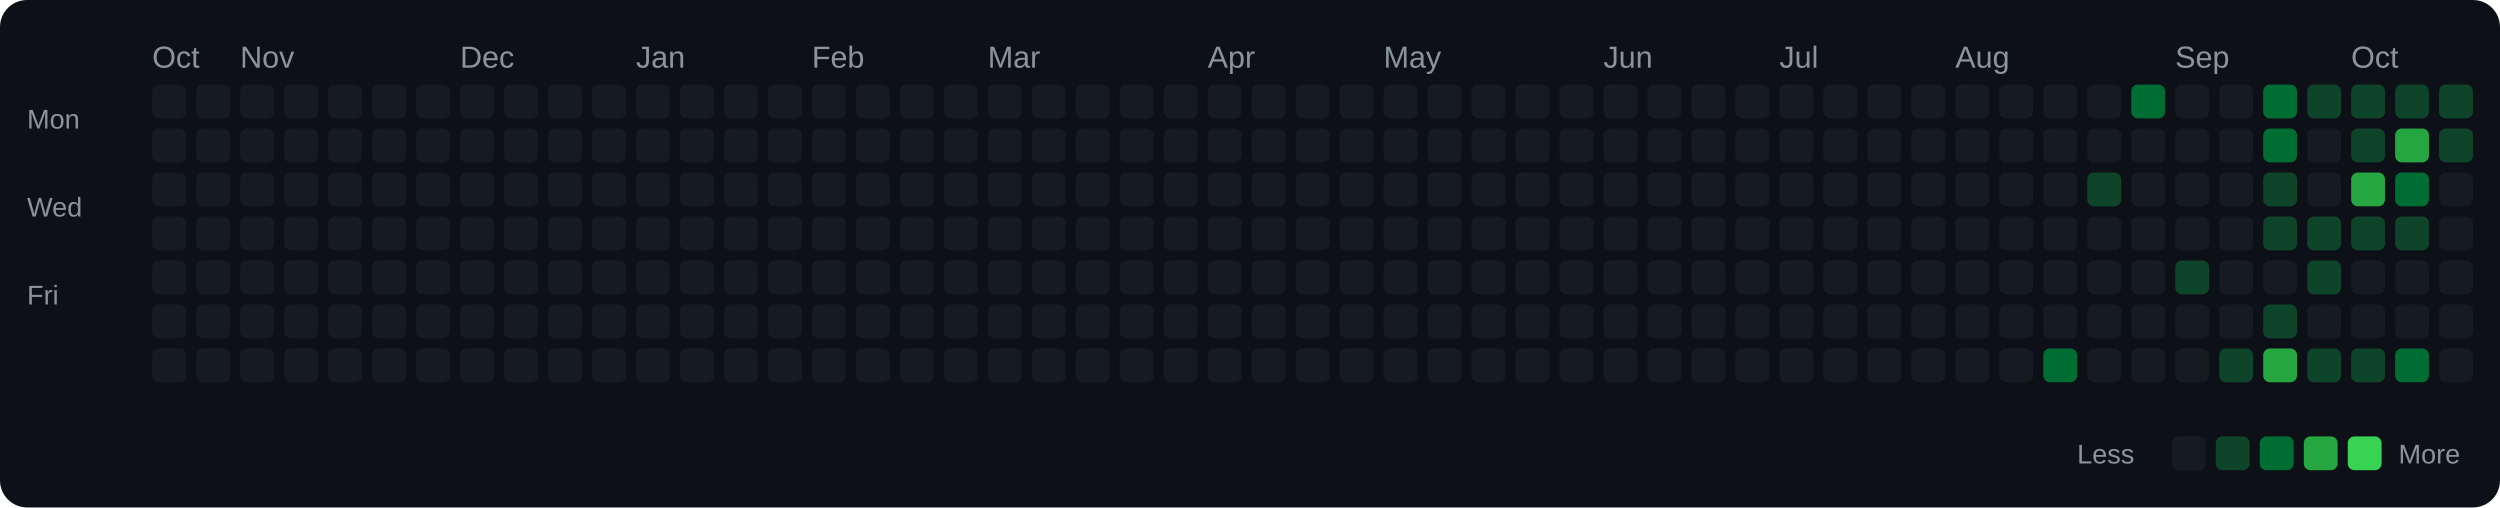
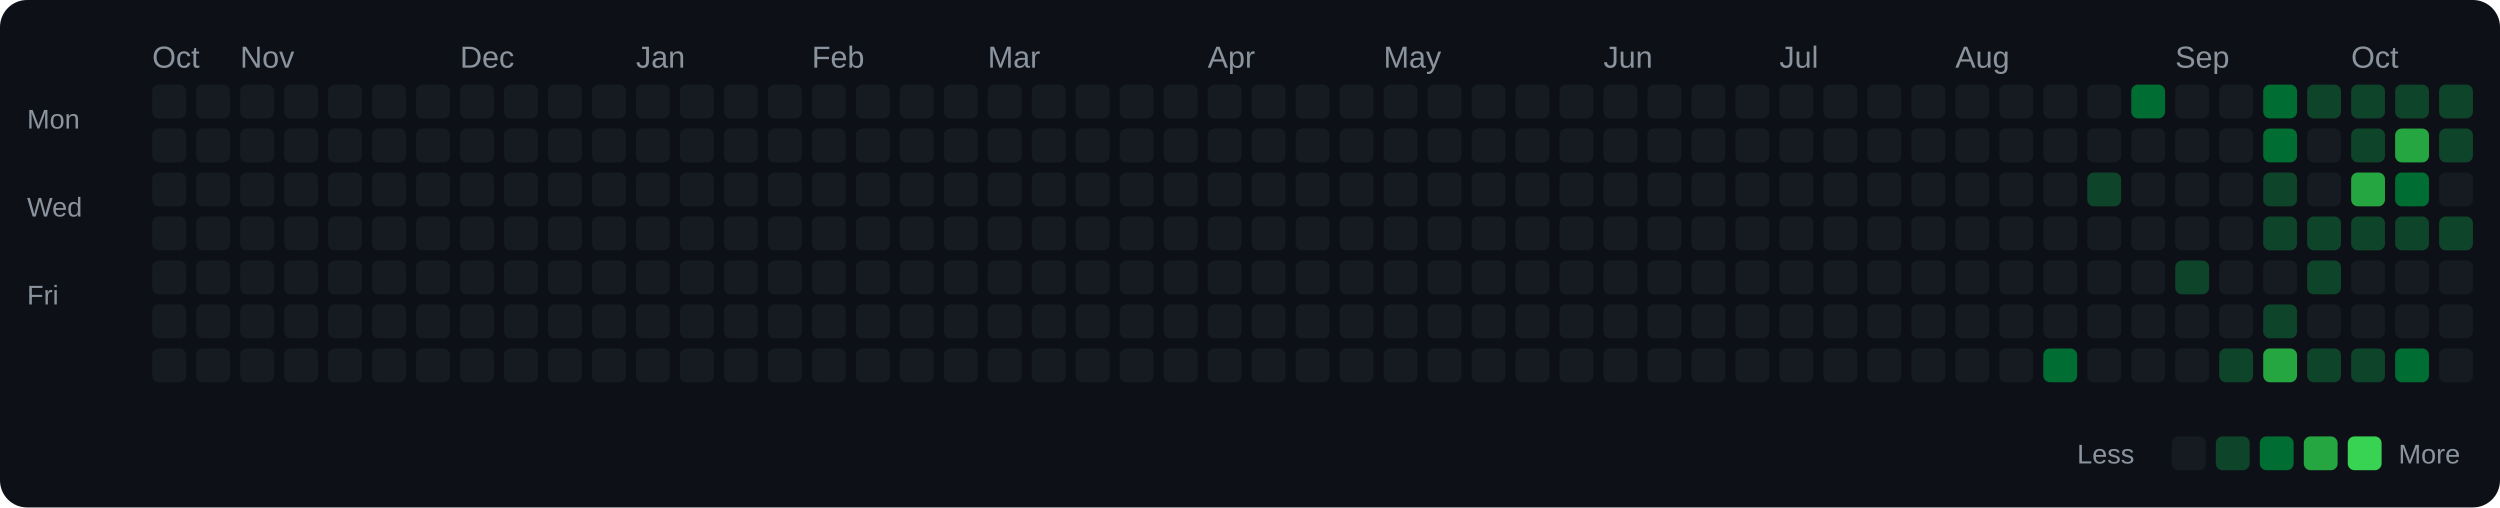
<svg xmlns="http://www.w3.org/2000/svg" width="739" height="150" viewBox="0 0 739 150" role="img" aria-labelledby="title description">
  <rect width="100%" height="100%" fill="#0d1117" rx="8" />
  <text x="45" y="20" fill="#8b949e" font-family="Arial, sans-serif" font-size="9"> Oct </text>
  <text x="71" y="20" fill="#8b949e" font-family="Arial, sans-serif" font-size="9"> Nov </text>
  <text x="136" y="20" fill="#8b949e" font-family="Arial, sans-serif" font-size="9"> Dec </text>
  <text x="188" y="20" fill="#8b949e" font-family="Arial, sans-serif" font-size="9"> Jan </text>
  <text x="240" y="20" fill="#8b949e" font-family="Arial, sans-serif" font-size="9"> Feb </text>
  <text x="292" y="20" fill="#8b949e" font-family="Arial, sans-serif" font-size="9"> Mar </text>
  <text x="357" y="20" fill="#8b949e" font-family="Arial, sans-serif" font-size="9"> Apr </text>
  <text x="409" y="20" fill="#8b949e" font-family="Arial, sans-serif" font-size="9"> May </text>
  <text x="474" y="20" fill="#8b949e" font-family="Arial, sans-serif" font-size="9"> Jun </text>
  <text x="526" y="20" fill="#8b949e" font-family="Arial, sans-serif" font-size="9"> Jul </text>
  <text x="578" y="20" fill="#8b949e" font-family="Arial, sans-serif" font-size="9"> Aug </text>
  <text x="643" y="20" fill="#8b949e" font-family="Arial, sans-serif" font-size="9"> Sep </text>
  <text x="695" y="20" fill="#8b949e" font-family="Arial, sans-serif" font-size="9"> Oct </text>
  <rect x="45" y="25" width="10" height="10" rx="2" fill="#161b22"> </rect>
  <rect x="45" y="38" width="10" height="10" rx="2" fill="#161b22"> </rect>
  <rect x="45" y="51" width="10" height="10" rx="2" fill="#161b22"> </rect>
  <rect x="45" y="64" width="10" height="10" rx="2" fill="#161b22"> </rect>
  <rect x="45" y="77" width="10" height="10" rx="2" fill="#161b22"> </rect>
  <rect x="45" y="90" width="10" height="10" rx="2" fill="#161b22"> </rect>
  <rect x="45" y="103" width="10" height="10" rx="2" fill="#161b22"> </rect>
  <rect x="58" y="25" width="10" height="10" rx="2" fill="#161b22"> </rect>
  <rect x="58" y="38" width="10" height="10" rx="2" fill="#161b22"> </rect>
  <rect x="58" y="51" width="10" height="10" rx="2" fill="#161b22"> </rect>
  <rect x="58" y="64" width="10" height="10" rx="2" fill="#161b22"> </rect>
  <rect x="58" y="77" width="10" height="10" rx="2" fill="#161b22"> </rect>
  <rect x="58" y="90" width="10" height="10" rx="2" fill="#161b22"> </rect>
  <rect x="58" y="103" width="10" height="10" rx="2" fill="#161b22"> </rect>
  <rect x="71" y="25" width="10" height="10" rx="2" fill="#161b22"> </rect>
  <rect x="71" y="38" width="10" height="10" rx="2" fill="#161b22"> </rect>
  <rect x="71" y="51" width="10" height="10" rx="2" fill="#161b22"> </rect>
  <rect x="71" y="64" width="10" height="10" rx="2" fill="#161b22"> </rect>
  <rect x="71" y="77" width="10" height="10" rx="2" fill="#161b22"> </rect>
  <rect x="71" y="90" width="10" height="10" rx="2" fill="#161b22"> </rect>
  <rect x="71" y="103" width="10" height="10" rx="2" fill="#161b22"> </rect>
  <rect x="84" y="25" width="10" height="10" rx="2" fill="#161b22"> </rect>
  <rect x="84" y="38" width="10" height="10" rx="2" fill="#161b22"> </rect>
  <rect x="84" y="51" width="10" height="10" rx="2" fill="#161b22"> </rect>
  <rect x="84" y="64" width="10" height="10" rx="2" fill="#161b22"> </rect>
  <rect x="84" y="77" width="10" height="10" rx="2" fill="#161b22"> </rect>
  <rect x="84" y="90" width="10" height="10" rx="2" fill="#161b22"> </rect>
  <rect x="84" y="103" width="10" height="10" rx="2" fill="#161b22"> </rect>
  <rect x="97" y="25" width="10" height="10" rx="2" fill="#161b22"> </rect>
  <rect x="97" y="38" width="10" height="10" rx="2" fill="#161b22"> </rect>
  <rect x="97" y="51" width="10" height="10" rx="2" fill="#161b22"> </rect>
  <rect x="97" y="64" width="10" height="10" rx="2" fill="#161b22"> </rect>
  <rect x="97" y="77" width="10" height="10" rx="2" fill="#161b22"> </rect>
  <rect x="97" y="90" width="10" height="10" rx="2" fill="#161b22"> </rect>
  <rect x="97" y="103" width="10" height="10" rx="2" fill="#161b22"> </rect>
  <rect x="110" y="25" width="10" height="10" rx="2" fill="#161b22"> </rect>
  <rect x="110" y="38" width="10" height="10" rx="2" fill="#161b22"> </rect>
  <rect x="110" y="51" width="10" height="10" rx="2" fill="#161b22"> </rect>
  <rect x="110" y="64" width="10" height="10" rx="2" fill="#161b22"> </rect>
  <rect x="110" y="77" width="10" height="10" rx="2" fill="#161b22"> </rect>
  <rect x="110" y="90" width="10" height="10" rx="2" fill="#161b22"> </rect>
  <rect x="110" y="103" width="10" height="10" rx="2" fill="#161b22"> </rect>
  <rect x="123" y="25" width="10" height="10" rx="2" fill="#161b22"> </rect>
  <rect x="123" y="38" width="10" height="10" rx="2" fill="#161b22"> </rect>
  <rect x="123" y="51" width="10" height="10" rx="2" fill="#161b22"> </rect>
  <rect x="123" y="64" width="10" height="10" rx="2" fill="#161b22"> </rect>
  <rect x="123" y="77" width="10" height="10" rx="2" fill="#161b22"> </rect>
  <rect x="123" y="90" width="10" height="10" rx="2" fill="#161b22"> </rect>
  <rect x="123" y="103" width="10" height="10" rx="2" fill="#161b22"> </rect>
  <rect x="136" y="25" width="10" height="10" rx="2" fill="#161b22"> </rect>
  <rect x="136" y="38" width="10" height="10" rx="2" fill="#161b22"> </rect>
  <rect x="136" y="51" width="10" height="10" rx="2" fill="#161b22"> </rect>
  <rect x="136" y="64" width="10" height="10" rx="2" fill="#161b22"> </rect>
  <rect x="136" y="77" width="10" height="10" rx="2" fill="#161b22"> </rect>
  <rect x="136" y="90" width="10" height="10" rx="2" fill="#161b22"> </rect>
  <rect x="136" y="103" width="10" height="10" rx="2" fill="#161b22"> </rect>
  <rect x="149" y="25" width="10" height="10" rx="2" fill="#161b22"> </rect>
  <rect x="149" y="38" width="10" height="10" rx="2" fill="#161b22"> </rect>
  <rect x="149" y="51" width="10" height="10" rx="2" fill="#161b22"> </rect>
  <rect x="149" y="64" width="10" height="10" rx="2" fill="#161b22"> </rect>
  <rect x="149" y="77" width="10" height="10" rx="2" fill="#161b22"> </rect>
  <rect x="149" y="90" width="10" height="10" rx="2" fill="#161b22"> </rect>
  <rect x="149" y="103" width="10" height="10" rx="2" fill="#161b22"> </rect>
  <rect x="162" y="25" width="10" height="10" rx="2" fill="#161b22"> </rect>
  <rect x="162" y="38" width="10" height="10" rx="2" fill="#161b22"> </rect>
  <rect x="162" y="51" width="10" height="10" rx="2" fill="#161b22"> </rect>
  <rect x="162" y="64" width="10" height="10" rx="2" fill="#161b22"> </rect>
  <rect x="162" y="77" width="10" height="10" rx="2" fill="#161b22"> </rect>
  <rect x="162" y="90" width="10" height="10" rx="2" fill="#161b22"> </rect>
  <rect x="162" y="103" width="10" height="10" rx="2" fill="#161b22"> </rect>
  <rect x="175" y="25" width="10" height="10" rx="2" fill="#161b22"> </rect>
  <rect x="175" y="38" width="10" height="10" rx="2" fill="#161b22"> </rect>
  <rect x="175" y="51" width="10" height="10" rx="2" fill="#161b22"> </rect>
  <rect x="175" y="64" width="10" height="10" rx="2" fill="#161b22"> </rect>
  <rect x="175" y="77" width="10" height="10" rx="2" fill="#161b22"> </rect>
  <rect x="175" y="90" width="10" height="10" rx="2" fill="#161b22"> </rect>
  <rect x="175" y="103" width="10" height="10" rx="2" fill="#161b22"> </rect>
  <rect x="188" y="25" width="10" height="10" rx="2" fill="#161b22"> </rect>
  <rect x="188" y="38" width="10" height="10" rx="2" fill="#161b22"> </rect>
  <rect x="188" y="51" width="10" height="10" rx="2" fill="#161b22"> </rect>
  <rect x="188" y="64" width="10" height="10" rx="2" fill="#161b22"> </rect>
  <rect x="188" y="77" width="10" height="10" rx="2" fill="#161b22"> </rect>
  <rect x="188" y="90" width="10" height="10" rx="2" fill="#161b22"> </rect>
  <rect x="188" y="103" width="10" height="10" rx="2" fill="#161b22"> </rect>
  <rect x="201" y="25" width="10" height="10" rx="2" fill="#161b22"> </rect>
  <rect x="201" y="38" width="10" height="10" rx="2" fill="#161b22"> </rect>
  <rect x="201" y="51" width="10" height="10" rx="2" fill="#161b22"> </rect>
  <rect x="201" y="64" width="10" height="10" rx="2" fill="#161b22"> </rect>
  <rect x="201" y="77" width="10" height="10" rx="2" fill="#161b22"> </rect>
  <rect x="201" y="90" width="10" height="10" rx="2" fill="#161b22"> </rect>
  <rect x="201" y="103" width="10" height="10" rx="2" fill="#161b22"> </rect>
  <rect x="214" y="25" width="10" height="10" rx="2" fill="#161b22"> </rect>
  <rect x="214" y="38" width="10" height="10" rx="2" fill="#161b22"> </rect>
  <rect x="214" y="51" width="10" height="10" rx="2" fill="#161b22"> </rect>
  <rect x="214" y="64" width="10" height="10" rx="2" fill="#161b22"> </rect>
  <rect x="214" y="77" width="10" height="10" rx="2" fill="#161b22"> </rect>
  <rect x="214" y="90" width="10" height="10" rx="2" fill="#161b22"> </rect>
  <rect x="214" y="103" width="10" height="10" rx="2" fill="#161b22"> </rect>
  <rect x="227" y="25" width="10" height="10" rx="2" fill="#161b22"> </rect>
  <rect x="227" y="38" width="10" height="10" rx="2" fill="#161b22"> </rect>
  <rect x="227" y="51" width="10" height="10" rx="2" fill="#161b22"> </rect>
  <rect x="227" y="64" width="10" height="10" rx="2" fill="#161b22"> </rect>
  <rect x="227" y="77" width="10" height="10" rx="2" fill="#161b22"> </rect>
  <rect x="227" y="90" width="10" height="10" rx="2" fill="#161b22"> </rect>
  <rect x="227" y="103" width="10" height="10" rx="2" fill="#161b22"> </rect>
  <rect x="240" y="25" width="10" height="10" rx="2" fill="#161b22"> </rect>
  <rect x="240" y="38" width="10" height="10" rx="2" fill="#161b22"> </rect>
  <rect x="240" y="51" width="10" height="10" rx="2" fill="#161b22"> </rect>
  <rect x="240" y="64" width="10" height="10" rx="2" fill="#161b22"> </rect>
  <rect x="240" y="77" width="10" height="10" rx="2" fill="#161b22"> </rect>
  <rect x="240" y="90" width="10" height="10" rx="2" fill="#161b22"> </rect>
  <rect x="240" y="103" width="10" height="10" rx="2" fill="#161b22"> </rect>
  <rect x="253" y="25" width="10" height="10" rx="2" fill="#161b22"> </rect>
  <rect x="253" y="38" width="10" height="10" rx="2" fill="#161b22"> </rect>
  <rect x="253" y="51" width="10" height="10" rx="2" fill="#161b22"> </rect>
  <rect x="253" y="64" width="10" height="10" rx="2" fill="#161b22"> </rect>
  <rect x="253" y="77" width="10" height="10" rx="2" fill="#161b22"> </rect>
  <rect x="253" y="90" width="10" height="10" rx="2" fill="#161b22"> </rect>
  <rect x="253" y="103" width="10" height="10" rx="2" fill="#161b22"> </rect>
  <rect x="266" y="25" width="10" height="10" rx="2" fill="#161b22"> </rect>
  <rect x="266" y="38" width="10" height="10" rx="2" fill="#161b22"> </rect>
  <rect x="266" y="51" width="10" height="10" rx="2" fill="#161b22"> </rect>
  <rect x="266" y="64" width="10" height="10" rx="2" fill="#161b22"> </rect>
  <rect x="266" y="77" width="10" height="10" rx="2" fill="#161b22"> </rect>
  <rect x="266" y="90" width="10" height="10" rx="2" fill="#161b22"> </rect>
  <rect x="266" y="103" width="10" height="10" rx="2" fill="#161b22"> </rect>
  <rect x="279" y="25" width="10" height="10" rx="2" fill="#161b22"> </rect>
  <rect x="279" y="38" width="10" height="10" rx="2" fill="#161b22"> </rect>
  <rect x="279" y="51" width="10" height="10" rx="2" fill="#161b22"> </rect>
  <rect x="279" y="64" width="10" height="10" rx="2" fill="#161b22"> </rect>
  <rect x="279" y="77" width="10" height="10" rx="2" fill="#161b22"> </rect>
  <rect x="279" y="90" width="10" height="10" rx="2" fill="#161b22"> </rect>
  <rect x="279" y="103" width="10" height="10" rx="2" fill="#161b22"> </rect>
  <rect x="292" y="25" width="10" height="10" rx="2" fill="#161b22"> </rect>
  <rect x="292" y="38" width="10" height="10" rx="2" fill="#161b22"> </rect>
  <rect x="292" y="51" width="10" height="10" rx="2" fill="#161b22"> </rect>
  <rect x="292" y="64" width="10" height="10" rx="2" fill="#161b22"> </rect>
  <rect x="292" y="77" width="10" height="10" rx="2" fill="#161b22"> </rect>
  <rect x="292" y="90" width="10" height="10" rx="2" fill="#161b22"> </rect>
  <rect x="292" y="103" width="10" height="10" rx="2" fill="#161b22"> </rect>
  <rect x="305" y="25" width="10" height="10" rx="2" fill="#161b22"> </rect>
  <rect x="305" y="38" width="10" height="10" rx="2" fill="#161b22"> </rect>
  <rect x="305" y="51" width="10" height="10" rx="2" fill="#161b22"> </rect>
  <rect x="305" y="64" width="10" height="10" rx="2" fill="#161b22"> </rect>
  <rect x="305" y="77" width="10" height="10" rx="2" fill="#161b22"> </rect>
  <rect x="305" y="90" width="10" height="10" rx="2" fill="#161b22"> </rect>
  <rect x="305" y="103" width="10" height="10" rx="2" fill="#161b22"> </rect>
  <rect x="318" y="25" width="10" height="10" rx="2" fill="#161b22"> </rect>
  <rect x="318" y="38" width="10" height="10" rx="2" fill="#161b22"> </rect>
  <rect x="318" y="51" width="10" height="10" rx="2" fill="#161b22"> </rect>
  <rect x="318" y="64" width="10" height="10" rx="2" fill="#161b22"> </rect>
  <rect x="318" y="77" width="10" height="10" rx="2" fill="#161b22"> </rect>
  <rect x="318" y="90" width="10" height="10" rx="2" fill="#161b22"> </rect>
  <rect x="318" y="103" width="10" height="10" rx="2" fill="#161b22"> </rect>
  <rect x="331" y="25" width="10" height="10" rx="2" fill="#161b22"> </rect>
  <rect x="331" y="38" width="10" height="10" rx="2" fill="#161b22"> </rect>
  <rect x="331" y="51" width="10" height="10" rx="2" fill="#161b22"> </rect>
  <rect x="331" y="64" width="10" height="10" rx="2" fill="#161b22"> </rect>
  <rect x="331" y="77" width="10" height="10" rx="2" fill="#161b22"> </rect>
  <rect x="331" y="90" width="10" height="10" rx="2" fill="#161b22"> </rect>
  <rect x="331" y="103" width="10" height="10" rx="2" fill="#161b22"> </rect>
  <rect x="344" y="25" width="10" height="10" rx="2" fill="#161b22"> </rect>
  <rect x="344" y="38" width="10" height="10" rx="2" fill="#161b22"> </rect>
  <rect x="344" y="51" width="10" height="10" rx="2" fill="#161b22"> </rect>
  <rect x="344" y="64" width="10" height="10" rx="2" fill="#161b22"> </rect>
  <rect x="344" y="77" width="10" height="10" rx="2" fill="#161b22"> </rect>
  <rect x="344" y="90" width="10" height="10" rx="2" fill="#161b22"> </rect>
  <rect x="344" y="103" width="10" height="10" rx="2" fill="#161b22"> </rect>
  <rect x="357" y="25" width="10" height="10" rx="2" fill="#161b22"> </rect>
  <rect x="357" y="38" width="10" height="10" rx="2" fill="#161b22"> </rect>
  <rect x="357" y="51" width="10" height="10" rx="2" fill="#161b22"> </rect>
  <rect x="357" y="64" width="10" height="10" rx="2" fill="#161b22"> </rect>
  <rect x="357" y="77" width="10" height="10" rx="2" fill="#161b22"> </rect>
  <rect x="357" y="90" width="10" height="10" rx="2" fill="#161b22"> </rect>
  <rect x="357" y="103" width="10" height="10" rx="2" fill="#161b22"> </rect>
  <rect x="370" y="25" width="10" height="10" rx="2" fill="#161b22"> </rect>
  <rect x="370" y="38" width="10" height="10" rx="2" fill="#161b22"> </rect>
  <rect x="370" y="51" width="10" height="10" rx="2" fill="#161b22"> </rect>
  <rect x="370" y="64" width="10" height="10" rx="2" fill="#161b22"> </rect>
  <rect x="370" y="77" width="10" height="10" rx="2" fill="#161b22"> </rect>
  <rect x="370" y="90" width="10" height="10" rx="2" fill="#161b22"> </rect>
  <rect x="370" y="103" width="10" height="10" rx="2" fill="#161b22"> </rect>
  <rect x="383" y="25" width="10" height="10" rx="2" fill="#161b22"> </rect>
  <rect x="383" y="38" width="10" height="10" rx="2" fill="#161b22"> </rect>
  <rect x="383" y="51" width="10" height="10" rx="2" fill="#161b22"> </rect>
  <rect x="383" y="64" width="10" height="10" rx="2" fill="#161b22"> </rect>
  <rect x="383" y="77" width="10" height="10" rx="2" fill="#161b22"> </rect>
  <rect x="383" y="90" width="10" height="10" rx="2" fill="#161b22"> </rect>
  <rect x="383" y="103" width="10" height="10" rx="2" fill="#161b22"> </rect>
  <rect x="396" y="25" width="10" height="10" rx="2" fill="#161b22"> </rect>
  <rect x="396" y="38" width="10" height="10" rx="2" fill="#161b22"> </rect>
  <rect x="396" y="51" width="10" height="10" rx="2" fill="#161b22"> </rect>
  <rect x="396" y="64" width="10" height="10" rx="2" fill="#161b22"> </rect>
  <rect x="396" y="77" width="10" height="10" rx="2" fill="#161b22"> </rect>
  <rect x="396" y="90" width="10" height="10" rx="2" fill="#161b22"> </rect>
  <rect x="396" y="103" width="10" height="10" rx="2" fill="#161b22"> </rect>
  <rect x="409" y="25" width="10" height="10" rx="2" fill="#161b22"> </rect>
  <rect x="409" y="38" width="10" height="10" rx="2" fill="#161b22"> </rect>
  <rect x="409" y="51" width="10" height="10" rx="2" fill="#161b22"> </rect>
  <rect x="409" y="64" width="10" height="10" rx="2" fill="#161b22"> </rect>
  <rect x="409" y="77" width="10" height="10" rx="2" fill="#161b22"> </rect>
  <rect x="409" y="90" width="10" height="10" rx="2" fill="#161b22"> </rect>
  <rect x="409" y="103" width="10" height="10" rx="2" fill="#161b22"> </rect>
  <rect x="422" y="25" width="10" height="10" rx="2" fill="#161b22"> </rect>
  <rect x="422" y="38" width="10" height="10" rx="2" fill="#161b22"> </rect>
  <rect x="422" y="51" width="10" height="10" rx="2" fill="#161b22"> </rect>
  <rect x="422" y="64" width="10" height="10" rx="2" fill="#161b22"> </rect>
  <rect x="422" y="77" width="10" height="10" rx="2" fill="#161b22"> </rect>
  <rect x="422" y="90" width="10" height="10" rx="2" fill="#161b22"> </rect>
  <rect x="422" y="103" width="10" height="10" rx="2" fill="#161b22"> </rect>
  <rect x="435" y="25" width="10" height="10" rx="2" fill="#161b22"> </rect>
  <rect x="435" y="38" width="10" height="10" rx="2" fill="#161b22"> </rect>
  <rect x="435" y="51" width="10" height="10" rx="2" fill="#161b22"> </rect>
  <rect x="435" y="64" width="10" height="10" rx="2" fill="#161b22"> </rect>
  <rect x="435" y="77" width="10" height="10" rx="2" fill="#161b22"> </rect>
  <rect x="435" y="90" width="10" height="10" rx="2" fill="#161b22"> </rect>
  <rect x="435" y="103" width="10" height="10" rx="2" fill="#161b22"> </rect>
  <rect x="448" y="25" width="10" height="10" rx="2" fill="#161b22"> </rect>
  <rect x="448" y="38" width="10" height="10" rx="2" fill="#161b22"> </rect>
  <rect x="448" y="51" width="10" height="10" rx="2" fill="#161b22"> </rect>
  <rect x="448" y="64" width="10" height="10" rx="2" fill="#161b22"> </rect>
  <rect x="448" y="77" width="10" height="10" rx="2" fill="#161b22"> </rect>
  <rect x="448" y="90" width="10" height="10" rx="2" fill="#161b22"> </rect>
  <rect x="448" y="103" width="10" height="10" rx="2" fill="#161b22"> </rect>
  <rect x="461" y="25" width="10" height="10" rx="2" fill="#161b22"> </rect>
  <rect x="461" y="38" width="10" height="10" rx="2" fill="#161b22"> </rect>
  <rect x="461" y="51" width="10" height="10" rx="2" fill="#161b22"> </rect>
  <rect x="461" y="64" width="10" height="10" rx="2" fill="#161b22"> </rect>
  <rect x="461" y="77" width="10" height="10" rx="2" fill="#161b22"> </rect>
  <rect x="461" y="90" width="10" height="10" rx="2" fill="#161b22"> </rect>
  <rect x="461" y="103" width="10" height="10" rx="2" fill="#161b22"> </rect>
  <rect x="474" y="25" width="10" height="10" rx="2" fill="#161b22"> </rect>
  <rect x="474" y="38" width="10" height="10" rx="2" fill="#161b22"> </rect>
  <rect x="474" y="51" width="10" height="10" rx="2" fill="#161b22"> </rect>
  <rect x="474" y="64" width="10" height="10" rx="2" fill="#161b22"> </rect>
  <rect x="474" y="77" width="10" height="10" rx="2" fill="#161b22"> </rect>
  <rect x="474" y="90" width="10" height="10" rx="2" fill="#161b22"> </rect>
  <rect x="474" y="103" width="10" height="10" rx="2" fill="#161b22"> </rect>
  <rect x="487" y="25" width="10" height="10" rx="2" fill="#161b22"> </rect>
  <rect x="487" y="38" width="10" height="10" rx="2" fill="#161b22"> </rect>
  <rect x="487" y="51" width="10" height="10" rx="2" fill="#161b22"> </rect>
  <rect x="487" y="64" width="10" height="10" rx="2" fill="#161b22"> </rect>
  <rect x="487" y="77" width="10" height="10" rx="2" fill="#161b22"> </rect>
  <rect x="487" y="90" width="10" height="10" rx="2" fill="#161b22"> </rect>
  <rect x="487" y="103" width="10" height="10" rx="2" fill="#161b22"> </rect>
  <rect x="500" y="25" width="10" height="10" rx="2" fill="#161b22"> </rect>
  <rect x="500" y="38" width="10" height="10" rx="2" fill="#161b22"> </rect>
  <rect x="500" y="51" width="10" height="10" rx="2" fill="#161b22"> </rect>
  <rect x="500" y="64" width="10" height="10" rx="2" fill="#161b22"> </rect>
  <rect x="500" y="77" width="10" height="10" rx="2" fill="#161b22"> </rect>
  <rect x="500" y="90" width="10" height="10" rx="2" fill="#161b22"> </rect>
  <rect x="500" y="103" width="10" height="10" rx="2" fill="#161b22"> </rect>
  <rect x="513" y="25" width="10" height="10" rx="2" fill="#161b22"> </rect>
  <rect x="513" y="38" width="10" height="10" rx="2" fill="#161b22"> </rect>
  <rect x="513" y="51" width="10" height="10" rx="2" fill="#161b22"> </rect>
  <rect x="513" y="64" width="10" height="10" rx="2" fill="#161b22"> </rect>
  <rect x="513" y="77" width="10" height="10" rx="2" fill="#161b22"> </rect>
  <rect x="513" y="90" width="10" height="10" rx="2" fill="#161b22"> </rect>
  <rect x="513" y="103" width="10" height="10" rx="2" fill="#161b22"> </rect>
  <rect x="526" y="25" width="10" height="10" rx="2" fill="#161b22"> </rect>
  <rect x="526" y="38" width="10" height="10" rx="2" fill="#161b22"> </rect>
  <rect x="526" y="51" width="10" height="10" rx="2" fill="#161b22"> </rect>
  <rect x="526" y="64" width="10" height="10" rx="2" fill="#161b22"> </rect>
  <rect x="526" y="77" width="10" height="10" rx="2" fill="#161b22"> </rect>
  <rect x="526" y="90" width="10" height="10" rx="2" fill="#161b22"> </rect>
  <rect x="526" y="103" width="10" height="10" rx="2" fill="#161b22"> </rect>
  <rect x="539" y="25" width="10" height="10" rx="2" fill="#161b22"> </rect>
  <rect x="539" y="38" width="10" height="10" rx="2" fill="#161b22"> </rect>
  <rect x="539" y="51" width="10" height="10" rx="2" fill="#161b22"> </rect>
  <rect x="539" y="64" width="10" height="10" rx="2" fill="#161b22"> </rect>
  <rect x="539" y="77" width="10" height="10" rx="2" fill="#161b22"> </rect>
  <rect x="539" y="90" width="10" height="10" rx="2" fill="#161b22"> </rect>
  <rect x="539" y="103" width="10" height="10" rx="2" fill="#161b22"> </rect>
  <rect x="552" y="25" width="10" height="10" rx="2" fill="#161b22"> </rect>
  <rect x="552" y="38" width="10" height="10" rx="2" fill="#161b22"> </rect>
  <rect x="552" y="51" width="10" height="10" rx="2" fill="#161b22"> </rect>
  <rect x="552" y="64" width="10" height="10" rx="2" fill="#161b22"> </rect>
  <rect x="552" y="77" width="10" height="10" rx="2" fill="#161b22"> </rect>
  <rect x="552" y="90" width="10" height="10" rx="2" fill="#161b22"> </rect>
  <rect x="552" y="103" width="10" height="10" rx="2" fill="#161b22"> </rect>
  <rect x="565" y="25" width="10" height="10" rx="2" fill="#161b22"> </rect>
  <rect x="565" y="38" width="10" height="10" rx="2" fill="#161b22"> </rect>
  <rect x="565" y="51" width="10" height="10" rx="2" fill="#161b22"> </rect>
  <rect x="565" y="64" width="10" height="10" rx="2" fill="#161b22"> </rect>
  <rect x="565" y="77" width="10" height="10" rx="2" fill="#161b22"> </rect>
  <rect x="565" y="90" width="10" height="10" rx="2" fill="#161b22"> </rect>
  <rect x="565" y="103" width="10" height="10" rx="2" fill="#161b22"> </rect>
  <rect x="578" y="25" width="10" height="10" rx="2" fill="#161b22"> </rect>
  <rect x="578" y="38" width="10" height="10" rx="2" fill="#161b22"> </rect>
  <rect x="578" y="51" width="10" height="10" rx="2" fill="#161b22"> </rect>
  <rect x="578" y="64" width="10" height="10" rx="2" fill="#161b22"> </rect>
  <rect x="578" y="77" width="10" height="10" rx="2" fill="#161b22"> </rect>
  <rect x="578" y="90" width="10" height="10" rx="2" fill="#161b22"> </rect>
  <rect x="578" y="103" width="10" height="10" rx="2" fill="#161b22"> </rect>
  <rect x="591" y="25" width="10" height="10" rx="2" fill="#161b22"> </rect>
  <rect x="591" y="38" width="10" height="10" rx="2" fill="#161b22"> </rect>
  <rect x="591" y="51" width="10" height="10" rx="2" fill="#161b22"> </rect>
  <rect x="591" y="64" width="10" height="10" rx="2" fill="#161b22"> </rect>
  <rect x="591" y="77" width="10" height="10" rx="2" fill="#161b22"> </rect>
  <rect x="591" y="90" width="10" height="10" rx="2" fill="#161b22"> </rect>
  <rect x="591" y="103" width="10" height="10" rx="2" fill="#161b22"> </rect>
  <rect x="604" y="25" width="10" height="10" rx="2" fill="#161b22"> </rect>
  <rect x="604" y="38" width="10" height="10" rx="2" fill="#161b22"> </rect>
  <rect x="604" y="51" width="10" height="10" rx="2" fill="#161b22"> </rect>
  <rect x="604" y="64" width="10" height="10" rx="2" fill="#161b22"> </rect>
  <rect x="604" y="77" width="10" height="10" rx="2" fill="#161b22"> </rect>
  <rect x="604" y="90" width="10" height="10" rx="2" fill="#161b22"> </rect>
  <rect x="604" y="103" width="10" height="10" rx="2" fill="#006d32"> </rect>
  <rect x="617" y="25" width="10" height="10" rx="2" fill="#161b22"> </rect>
  <rect x="617" y="38" width="10" height="10" rx="2" fill="#161b22"> </rect>
  <rect x="617" y="51" width="10" height="10" rx="2" fill="#0e4429"> </rect>
  <rect x="617" y="64" width="10" height="10" rx="2" fill="#161b22"> </rect>
  <rect x="617" y="77" width="10" height="10" rx="2" fill="#161b22"> </rect>
  <rect x="617" y="90" width="10" height="10" rx="2" fill="#161b22"> </rect>
  <rect x="617" y="103" width="10" height="10" rx="2" fill="#161b22"> </rect>
  <rect x="630" y="25" width="10" height="10" rx="2" fill="#006d32"> </rect>
  <rect x="630" y="38" width="10" height="10" rx="2" fill="#161b22"> </rect>
  <rect x="630" y="51" width="10" height="10" rx="2" fill="#161b22"> </rect>
  <rect x="630" y="64" width="10" height="10" rx="2" fill="#161b22"> </rect>
  <rect x="630" y="77" width="10" height="10" rx="2" fill="#161b22"> </rect>
  <rect x="630" y="90" width="10" height="10" rx="2" fill="#161b22"> </rect>
  <rect x="630" y="103" width="10" height="10" rx="2" fill="#161b22"> </rect>
  <rect x="643" y="25" width="10" height="10" rx="2" fill="#161b22"> </rect>
  <rect x="643" y="38" width="10" height="10" rx="2" fill="#161b22"> </rect>
  <rect x="643" y="51" width="10" height="10" rx="2" fill="#161b22"> </rect>
  <rect x="643" y="64" width="10" height="10" rx="2" fill="#161b22"> </rect>
  <rect x="643" y="77" width="10" height="10" rx="2" fill="#0e4429"> </rect>
  <rect x="643" y="90" width="10" height="10" rx="2" fill="#161b22"> </rect>
  <rect x="643" y="103" width="10" height="10" rx="2" fill="#161b22"> </rect>
  <rect x="656" y="25" width="10" height="10" rx="2" fill="#161b22"> </rect>
  <rect x="656" y="38" width="10" height="10" rx="2" fill="#161b22"> </rect>
  <rect x="656" y="51" width="10" height="10" rx="2" fill="#161b22"> </rect>
  <rect x="656" y="64" width="10" height="10" rx="2" fill="#161b22"> </rect>
  <rect x="656" y="77" width="10" height="10" rx="2" fill="#161b22"> </rect>
  <rect x="656" y="90" width="10" height="10" rx="2" fill="#161b22"> </rect>
  <rect x="656" y="103" width="10" height="10" rx="2" fill="#0e4429"> </rect>
  <rect x="669" y="25" width="10" height="10" rx="2" fill="#006d32"> </rect>
  <rect x="669" y="38" width="10" height="10" rx="2" fill="#006d32"> </rect>
  <rect x="669" y="51" width="10" height="10" rx="2" fill="#0e4429"> </rect>
  <rect x="669" y="64" width="10" height="10" rx="2" fill="#0e4429"> </rect>
  <rect x="669" y="77" width="10" height="10" rx="2" fill="#161b22"> </rect>
  <rect x="669" y="90" width="10" height="10" rx="2" fill="#0e4429"> </rect>
  <rect x="669" y="103" width="10" height="10" rx="2" fill="#26a641"> </rect>
  <rect x="682" y="25" width="10" height="10" rx="2" fill="#0e4429"> </rect>
  <rect x="682" y="38" width="10" height="10" rx="2" fill="#161b22"> </rect>
  <rect x="682" y="51" width="10" height="10" rx="2" fill="#161b22"> </rect>
  <rect x="682" y="64" width="10" height="10" rx="2" fill="#0e4429"> </rect>
  <rect x="682" y="77" width="10" height="10" rx="2" fill="#0e4429"> </rect>
  <rect x="682" y="90" width="10" height="10" rx="2" fill="#161b22"> </rect>
  <rect x="682" y="103" width="10" height="10" rx="2" fill="#0e4429"> </rect>
  <rect x="695" y="25" width="10" height="10" rx="2" fill="#0e4429"> </rect>
  <rect x="695" y="38" width="10" height="10" rx="2" fill="#0e4429"> </rect>
  <rect x="695" y="51" width="10" height="10" rx="2" fill="#26a641"> </rect>
  <rect x="695" y="64" width="10" height="10" rx="2" fill="#0e4429"> </rect>
  <rect x="695" y="77" width="10" height="10" rx="2" fill="#161b22"> </rect>
  <rect x="695" y="90" width="10" height="10" rx="2" fill="#161b22"> </rect>
  <rect x="695" y="103" width="10" height="10" rx="2" fill="#0e4429"> </rect>
  <rect x="708" y="25" width="10" height="10" rx="2" fill="#0e4429"> </rect>
  <rect x="708" y="38" width="10" height="10" rx="2" fill="#26a641"> </rect>
  <rect x="708" y="51" width="10" height="10" rx="2" fill="#006d32"> </rect>
  <rect x="708" y="64" width="10" height="10" rx="2" fill="#0e4429"> </rect>
  <rect x="708" y="77" width="10" height="10" rx="2" fill="#161b22"> </rect>
  <rect x="708" y="90" width="10" height="10" rx="2" fill="#161b22"> </rect>
  <rect x="708" y="103" width="10" height="10" rx="2" fill="#006d32"> </rect>
  <rect x="721" y="25" width="10" height="10" rx="2" fill="#0e4429"> </rect>
  <rect x="721" y="38" width="10" height="10" rx="2" fill="#0e4429"> </rect>
  <rect x="721" y="51" width="10" height="10" rx="2" fill="#161b22"> </rect>
-   <rect x="721" y="64" width="10" height="10" rx="2" fill="#161b22"> </rect>
+   <rect x="721" y="64" width="10" height="10" rx="2" fill="#0e4429"> </rect>
  <rect x="721" y="77" width="10" height="10" rx="2" fill="#161b22"> </rect>
  <rect x="721" y="90" width="10" height="10" rx="2" fill="#161b22"> </rect>
  <rect x="721" y="103" width="10" height="10" rx="2" fill="#161b22"> </rect>
  <text x="8" y="38" fill="#8b949e" font-family="Arial, sans-serif" font-size="8">Mon</text>
  <text x="8" y="64" fill="#8b949e" font-family="Arial, sans-serif" font-size="8">Wed</text>
  <text x="8" y="90" fill="#8b949e" font-family="Arial, sans-serif" font-size="8">Fri</text>
  <text x="614" y="137" fill="#8b949e" font-family="Arial, sans-serif" font-size="8">Less</text>
  <rect x="642" y="129" width="10" height="10" rx="2" fill="#161b22" />
  <rect x="655" y="129" width="10" height="10" rx="2" fill="#0e4429" />
  <rect x="668" y="129" width="10" height="10" rx="2" fill="#006d32" />
  <rect x="681" y="129" width="10" height="10" rx="2" fill="#26a641" />
  <rect x="694" y="129" width="10" height="10" rx="2" fill="#39d353" />
  <text x="709" y="137" fill="#8b949e" font-family="Arial, sans-serif" font-size="8">More</text>
</svg>
